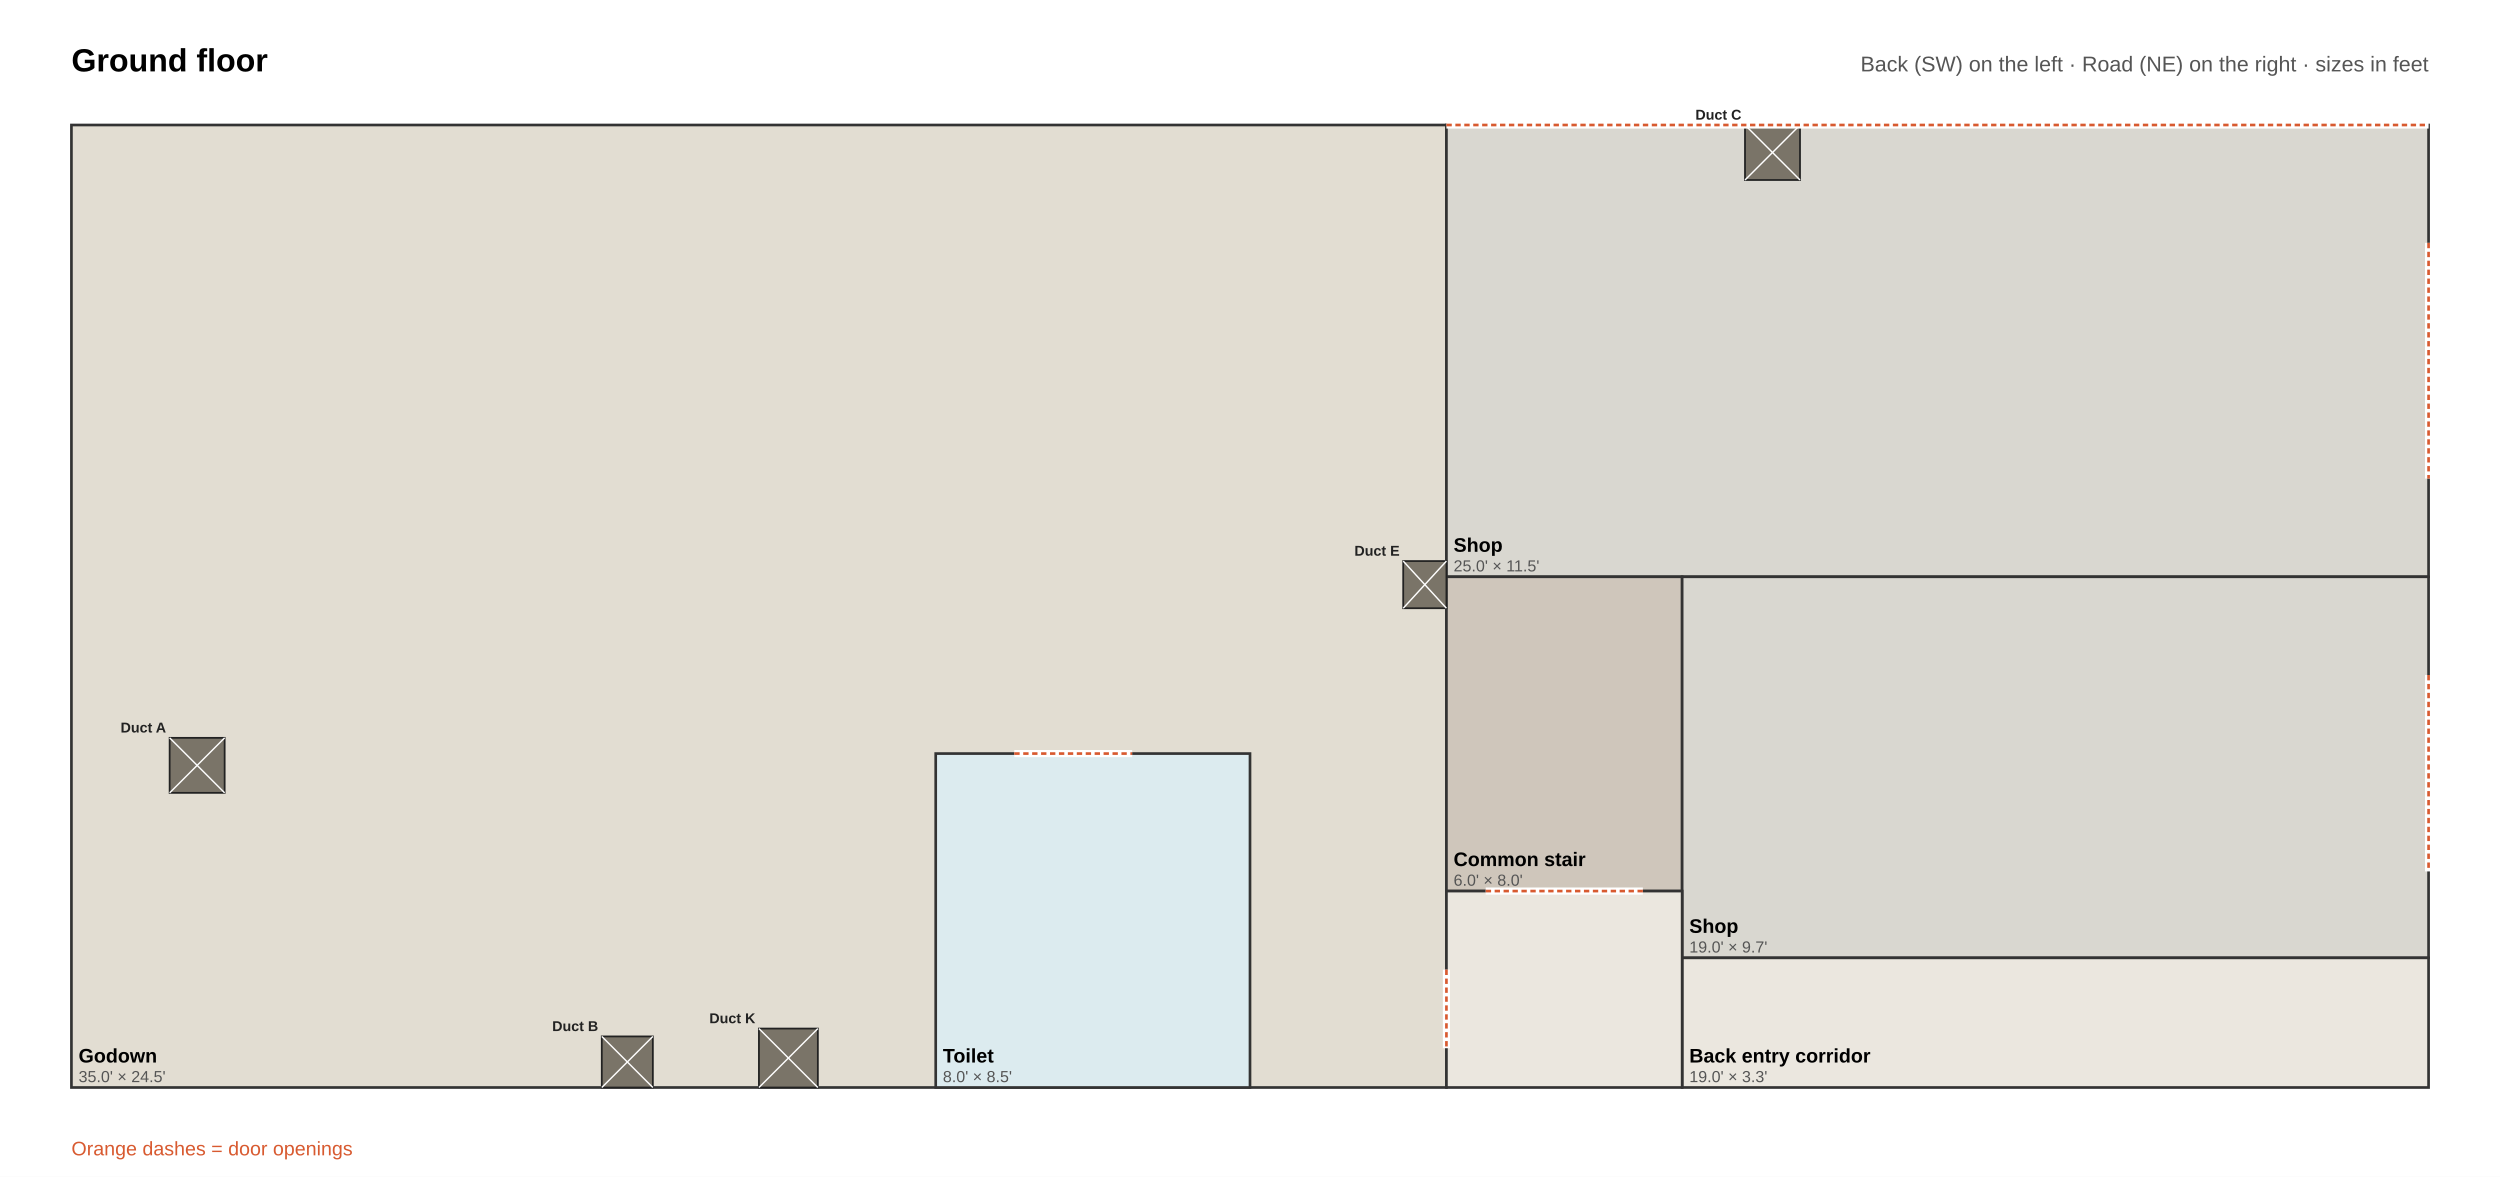
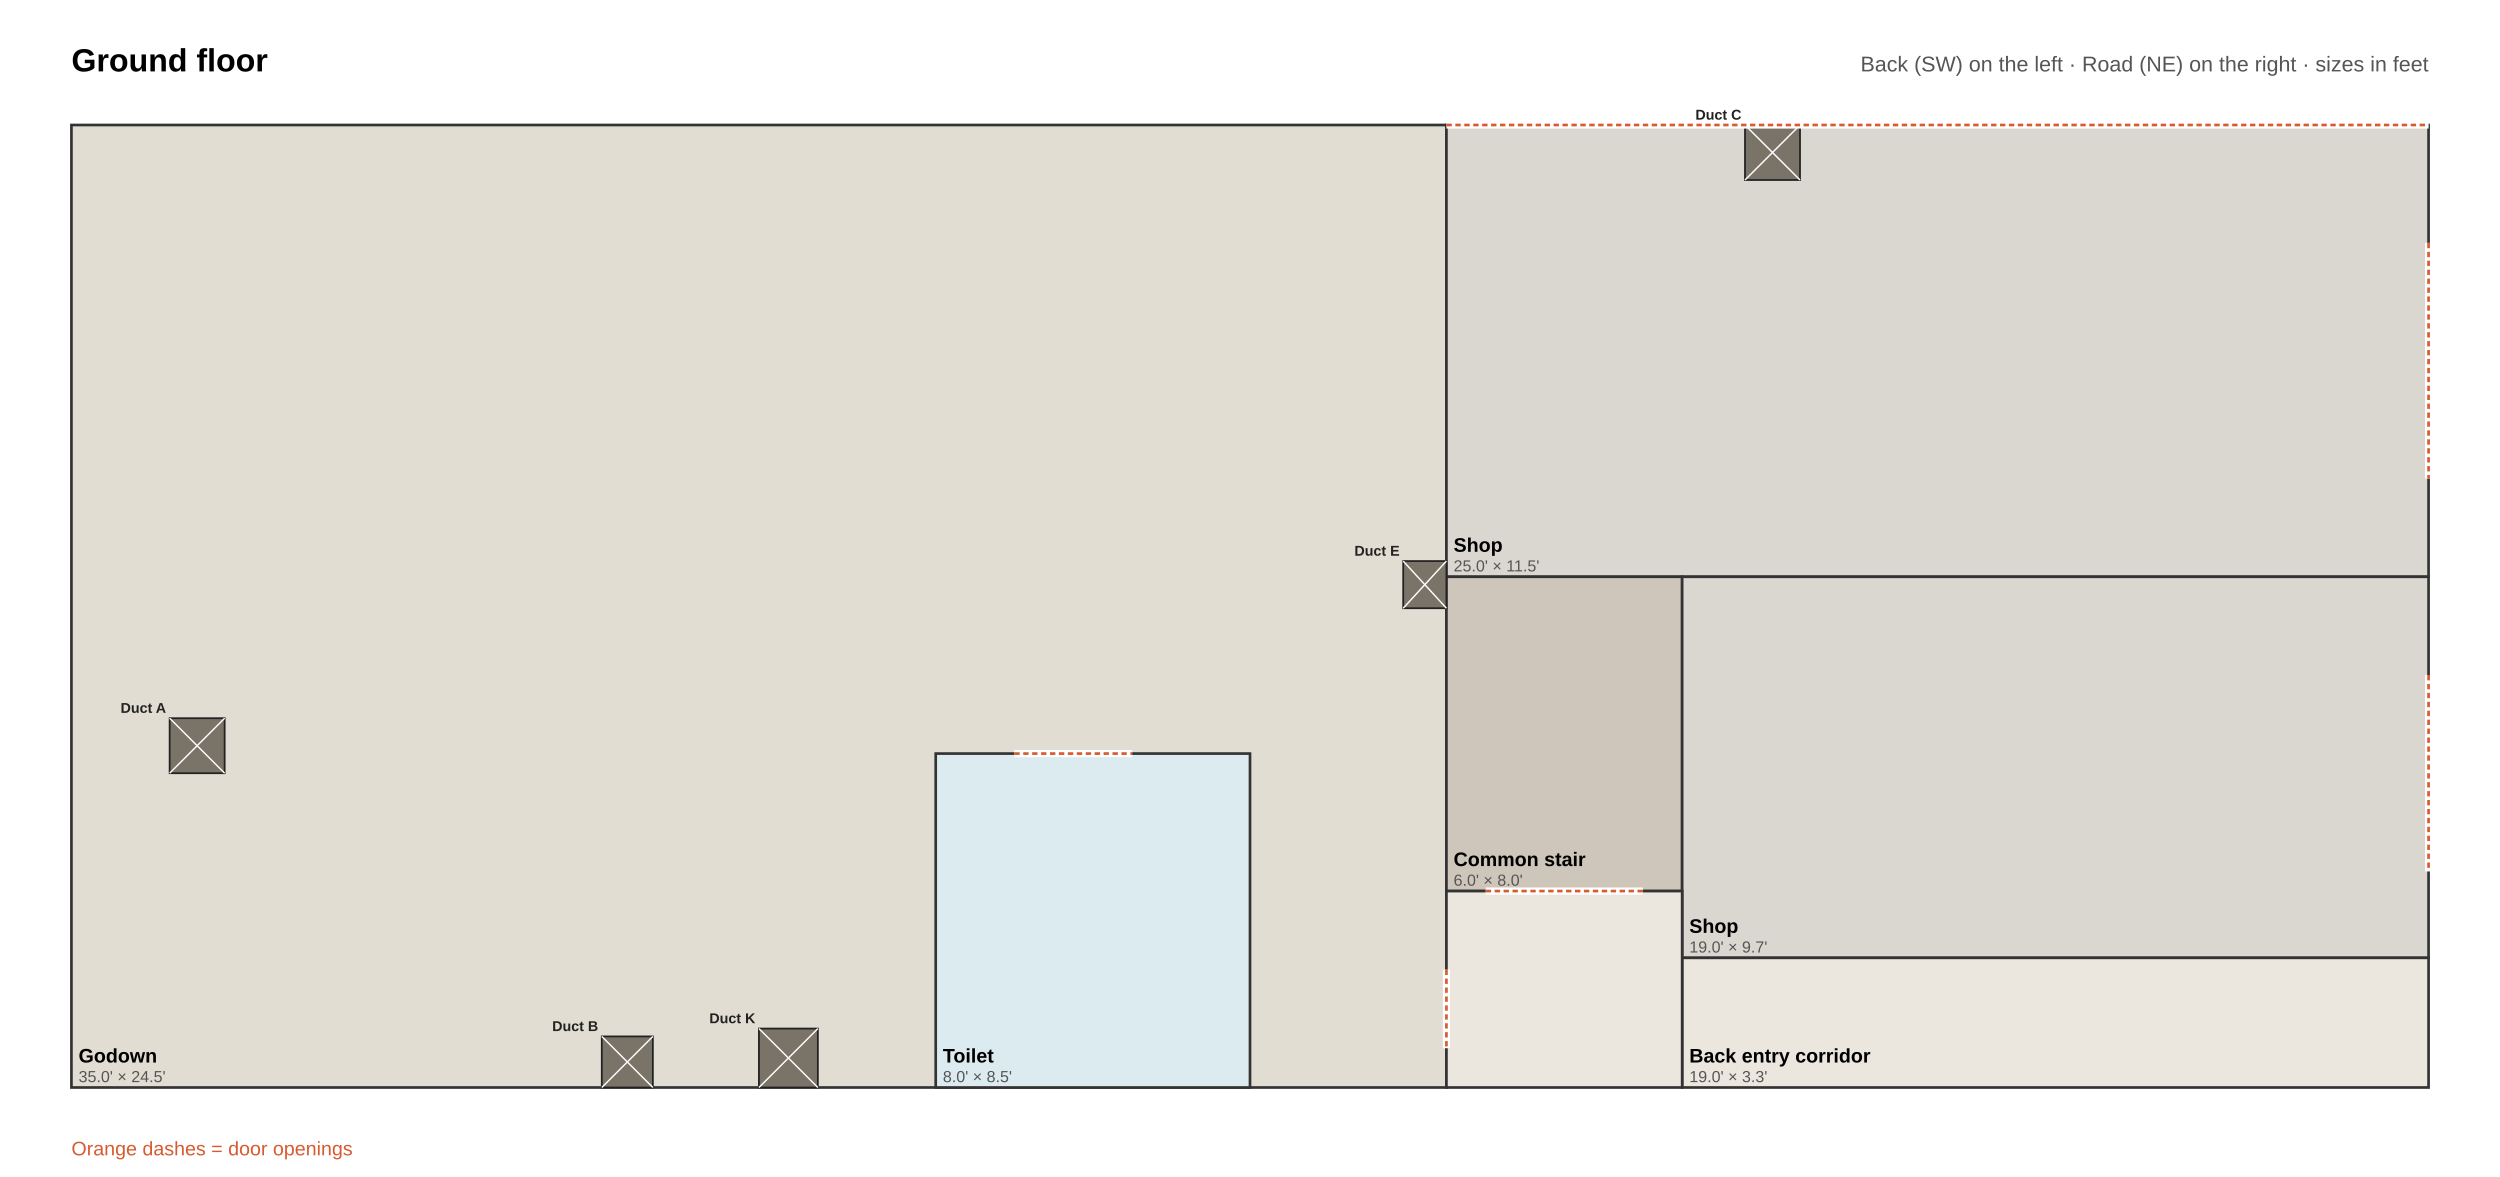
<svg xmlns="http://www.w3.org/2000/svg" width="1400" height="659" viewBox="0 0 1400 659" font-family="Arial, sans-serif">
  <rect width="100%" height="100%" fill="#fff" />
  <text x="40" y="40" font-size="18" font-weight="bold">Ground floor</text>
  <text x="1360" y="40" font-size="12" text-anchor="end" fill="#555">Back (SW) on the left · Road (NE) on the right · sizes in feet</text>
  <line x1="40" y1="70" x2="40" y2="609" stroke="#eee" />
  <line x1="150" y1="70" x2="150" y2="609" stroke="#eee" />
  <line x1="260" y1="70" x2="260" y2="609" stroke="#eee" />
  <line x1="370" y1="70" x2="370" y2="609" stroke="#eee" />
  <line x1="480" y1="70" x2="480" y2="609" stroke="#eee" />
  <line x1="590" y1="70" x2="590" y2="609" stroke="#eee" />
  <line x1="700" y1="70" x2="700" y2="609" stroke="#eee" />
  <line x1="810" y1="70" x2="810" y2="609" stroke="#eee" />
  <line x1="920" y1="70" x2="920" y2="609" stroke="#eee" />
  <line x1="1030" y1="70" x2="1030" y2="609" stroke="#eee" />
  <line x1="1140" y1="70" x2="1140" y2="609" stroke="#eee" />
  <line x1="1250" y1="70" x2="1250" y2="609" stroke="#eee" />
  <line x1="1360" y1="70" x2="1360" y2="609" stroke="#eee" />
  <rect x="40" y="70" width="770" height="539" fill="#e2ddd2" stroke="#333" stroke-width="1.5" />
  <rect x="524" y="422" width="176" height="187" fill="#dcebef" stroke="#333" stroke-width="1.5" />
  <rect x="810" y="70" width="550" height="253" fill="#d9d7d0" stroke="#333" stroke-width="1.5" />
  <rect x="810" y="323" width="132" height="176" fill="#cfc6bb" stroke="#333" stroke-width="1.5" />
  <rect x="942" y="323" width="418" height="213.4" fill="#d9d7d0" stroke="#333" stroke-width="1.5" />
  <rect x="942" y="536.4" width="418" height="72.6" fill="#ebe7df" stroke="#333" stroke-width="1.5" />
  <rect x="810" y="499" width="132" height="110" fill="#ebe7df" stroke="#333" stroke-width="1.5" />
-   <rect x="95" y="413.2" width="30.8" height="30.8" fill="#7a7468" stroke="#222" stroke-width="1" />
-   <line x1="95" y1="413.2" x2="125.8" y2="444" stroke="#fff" stroke-width="0.8" />
-   <line x1="125.8" y1="413.2" x2="95" y2="444" stroke="#fff" stroke-width="0.8" />
-   <text x="93" y="410.2" font-size="8" text-anchor="end" fill="#222" font-weight="bold">Duct A</text>
+   <rect x="95" y="402.2" width="30.8" height="30.8" fill="#7a7468" stroke="#222" stroke-width="1" />
+   <line x1="95" y1="402.2" x2="125.8" y2="433" stroke="#fff" stroke-width="0.8" />
+   <line x1="125.8" y1="402.2" x2="95" y2="433" stroke="#fff" stroke-width="0.8" />
+   <text x="93" y="399.2" font-size="8" text-anchor="end" fill="#222" font-weight="bold">Duct A</text>
  <rect x="337" y="580.4" width="28.6" height="28.6" fill="#7a7468" stroke="#222" stroke-width="1" />
  <line x1="337" y1="580.4" x2="365.6" y2="609" stroke="#fff" stroke-width="0.8" />
  <line x1="365.6" y1="580.4" x2="337" y2="609" stroke="#fff" stroke-width="0.8" />
  <text x="335" y="577.4" font-size="8" text-anchor="end" fill="#222" font-weight="bold">Duct B</text>
  <rect x="425" y="576" width="33" height="33" fill="#7a7468" stroke="#222" stroke-width="1" />
  <line x1="425" y1="576" x2="458" y2="609" stroke="#fff" stroke-width="0.8" />
  <line x1="458" y1="576" x2="425" y2="609" stroke="#fff" stroke-width="0.8" />
  <text x="423" y="573" font-size="8" text-anchor="end" fill="#222" font-weight="bold">Duct K</text>
  <rect x="977.2" y="70" width="30.8" height="30.8" fill="#7a7468" stroke="#222" stroke-width="1" />
  <line x1="977.2" y1="70" x2="1008" y2="100.8" stroke="#fff" stroke-width="0.8" />
  <line x1="1008" y1="70" x2="977.2" y2="100.8" stroke="#fff" stroke-width="0.8" />
  <text x="975.2" y="67" font-size="8" text-anchor="end" fill="#222" font-weight="bold">Duct C</text>
  <rect x="785.8" y="314.2" width="24.2" height="26.4" fill="#7a7468" stroke="#222" stroke-width="1" />
  <line x1="785.8" y1="314.2" x2="810" y2="340.6" stroke="#fff" stroke-width="0.8" />
  <line x1="810" y1="314.2" x2="785.8" y2="340.6" stroke="#fff" stroke-width="0.8" />
  <text x="783.8" y="311.2" font-size="8" text-anchor="end" fill="#222" font-weight="bold">Duct E</text>
  <line x1="810" y1="70" x2="1360" y2="70" stroke="#fff" stroke-width="4" />
  <line x1="810" y1="70" x2="1360" y2="70" stroke="#d85a30" stroke-width="1.5" stroke-dasharray="3 2" />
  <line x1="810" y1="543" x2="810" y2="587" stroke="#fff" stroke-width="4" />
  <line x1="810" y1="543" x2="810" y2="587" stroke="#d85a30" stroke-width="1.5" stroke-dasharray="3 2" />
  <line x1="832" y1="499" x2="920" y2="499" stroke="#fff" stroke-width="4" />
  <line x1="832" y1="499" x2="920" y2="499" stroke="#d85a30" stroke-width="1.5" stroke-dasharray="3 2" />
  <line x1="568" y1="422" x2="634" y2="422" stroke="#fff" stroke-width="4" />
  <line x1="568" y1="422" x2="634" y2="422" stroke="#d85a30" stroke-width="1.5" stroke-dasharray="3 2" />
  <line x1="1360" y1="136" x2="1360" y2="268" stroke="#fff" stroke-width="4" />
  <line x1="1360" y1="136" x2="1360" y2="268" stroke="#d85a30" stroke-width="1.5" stroke-dasharray="3 2" />
  <line x1="1360" y1="378" x2="1360" y2="488" stroke="#fff" stroke-width="4" />
  <line x1="1360" y1="378" x2="1360" y2="488" stroke="#d85a30" stroke-width="1.5" stroke-dasharray="3 2" />
  <text x="44" y="595" font-size="11" font-weight="bold">Godown</text>
  <text x="44" y="606" font-size="9" fill="#555">35.0' × 24.5'</text>
  <text x="528" y="595" font-size="11" font-weight="bold">Toilet</text>
  <text x="528" y="606" font-size="9" fill="#555">8.0' × 8.5'</text>
  <text x="814" y="309" font-size="11" font-weight="bold">Shop</text>
  <text x="814" y="320" font-size="9" fill="#555">25.0' × 11.5'</text>
  <text x="814" y="485" font-size="11" font-weight="bold">Common stair</text>
  <text x="814" y="496" font-size="9" fill="#555">6.0' × 8.0'</text>
  <text x="946" y="522.4" font-size="11" font-weight="bold">Shop</text>
  <text x="946" y="533.4" font-size="9" fill="#555">19.0' × 9.7'</text>
  <text x="946" y="595" font-size="11" font-weight="bold">Back entry corridor</text>
  <text x="946" y="606" font-size="9" fill="#555">19.0' × 3.3'</text>
  <text x="40" y="647" font-size="11" fill="#d85a30">Orange dashes = door openings</text>
</svg>
